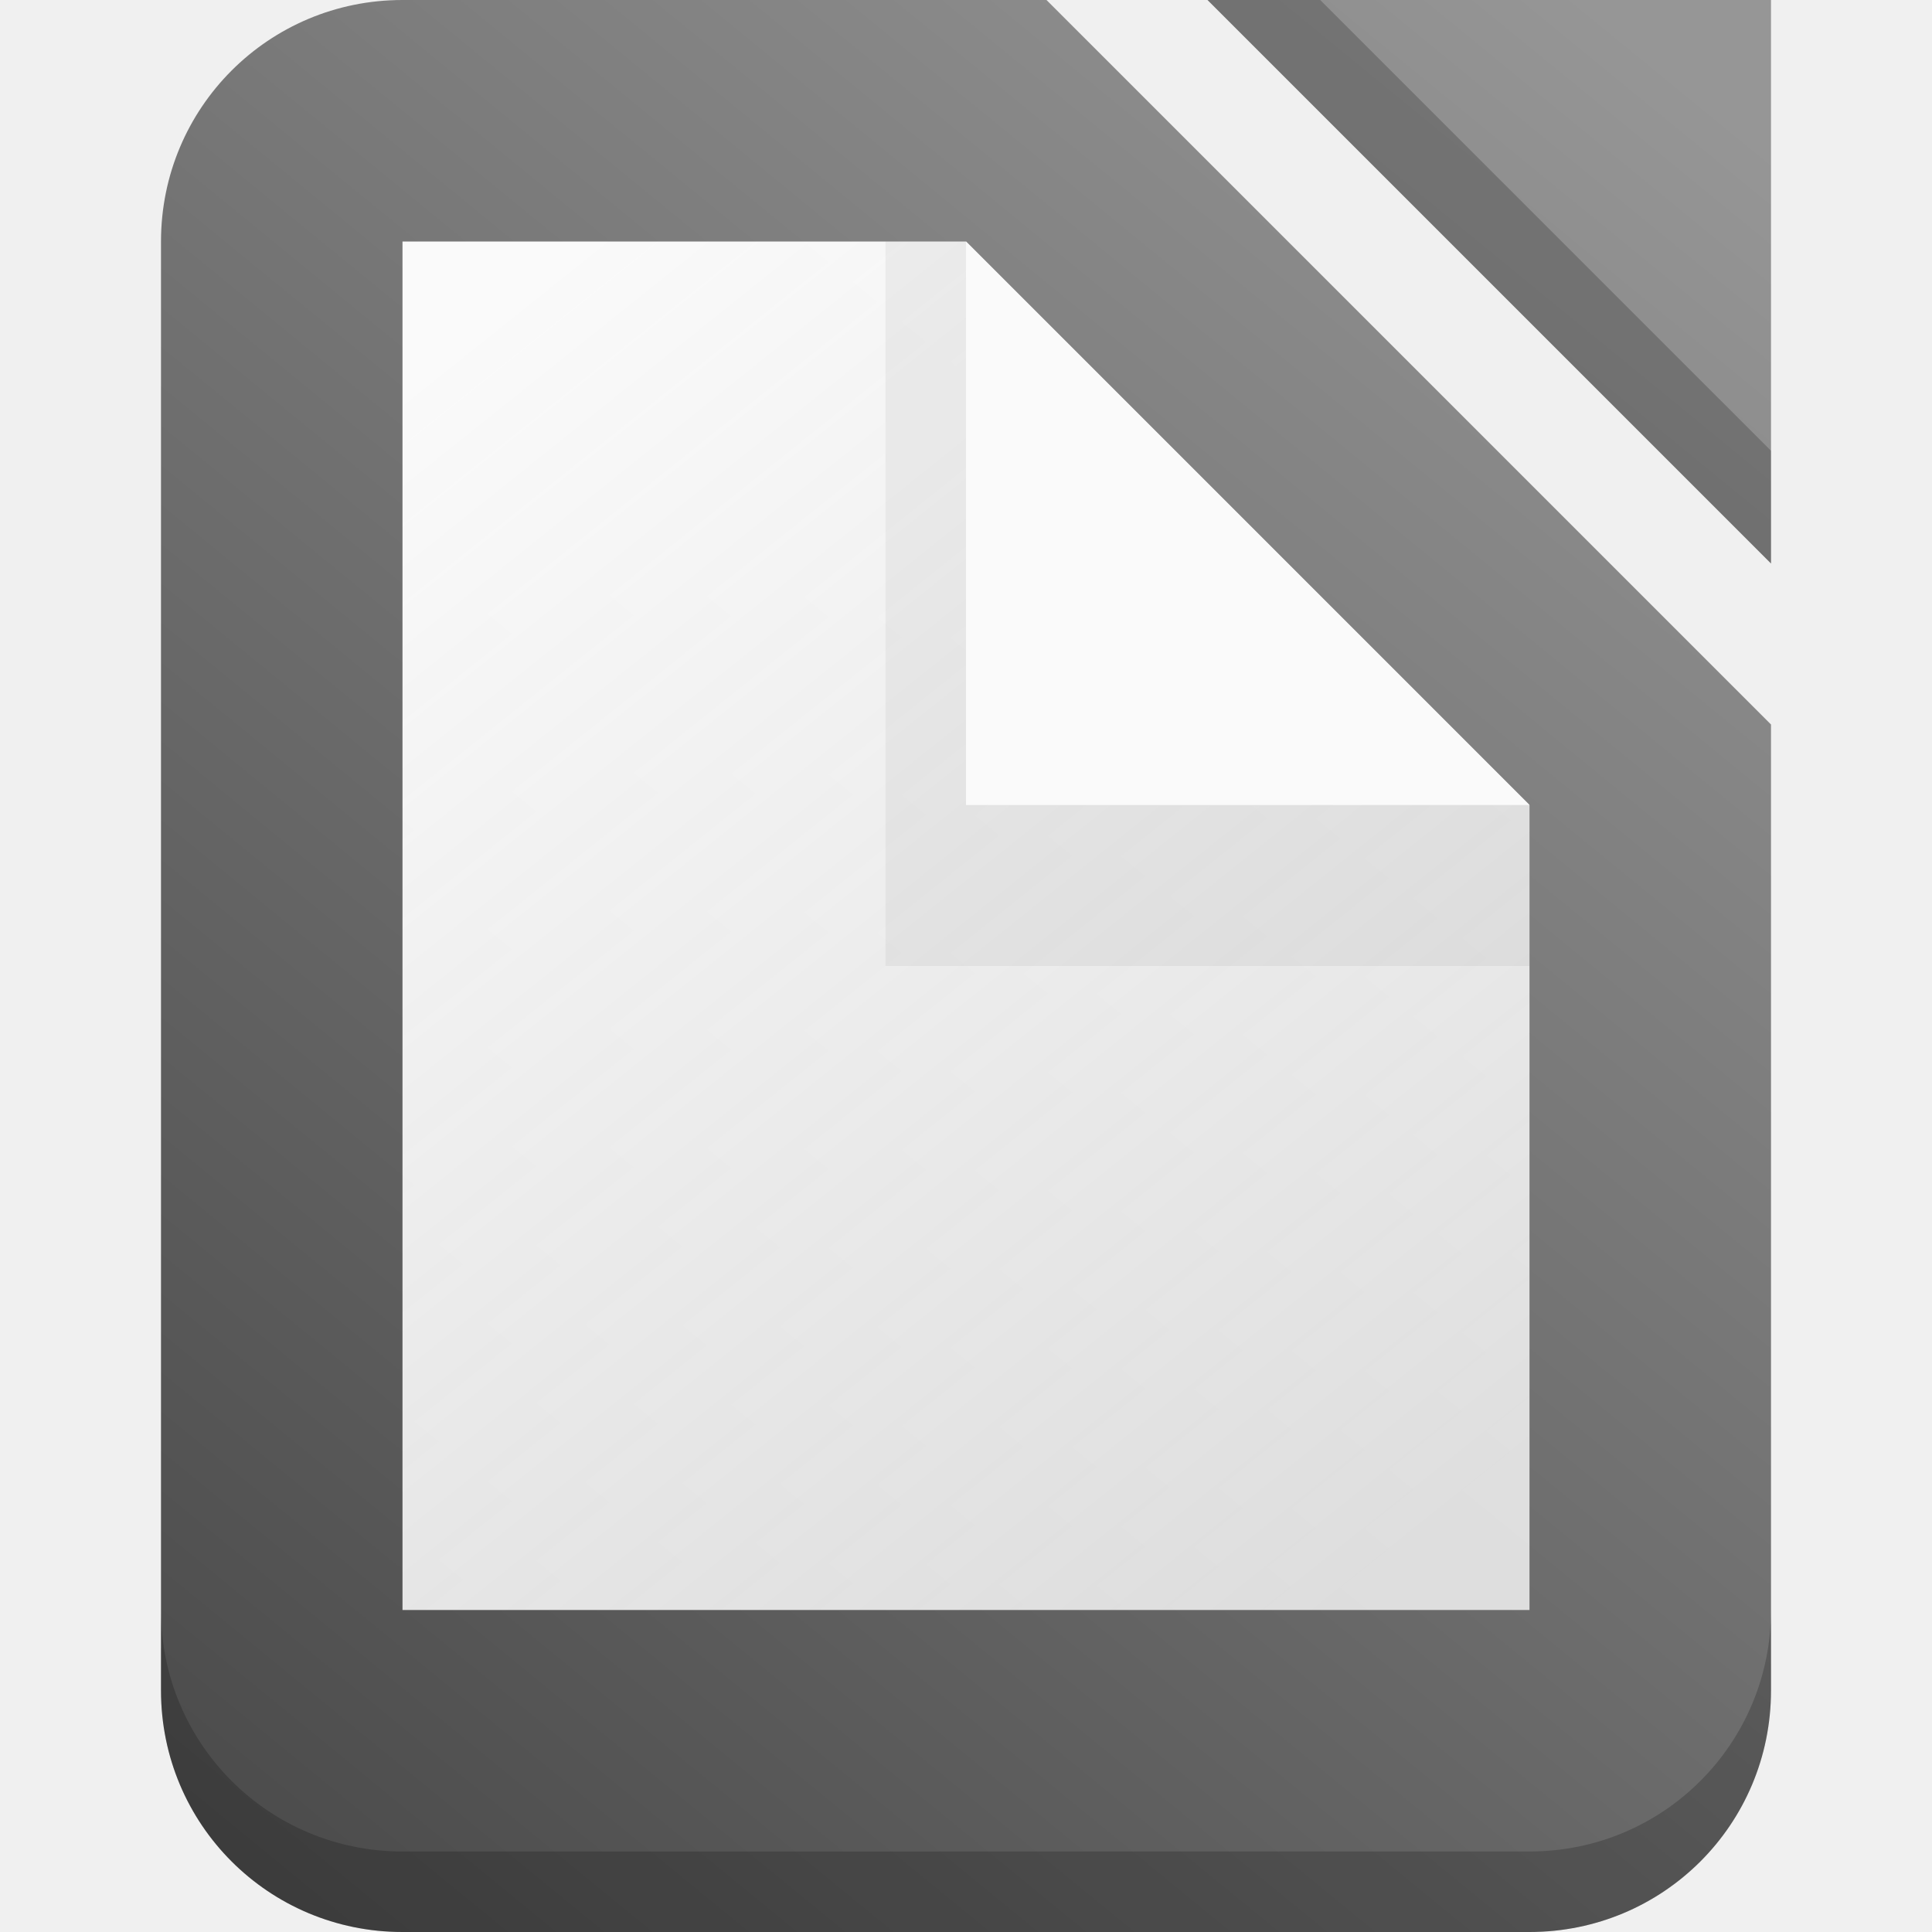
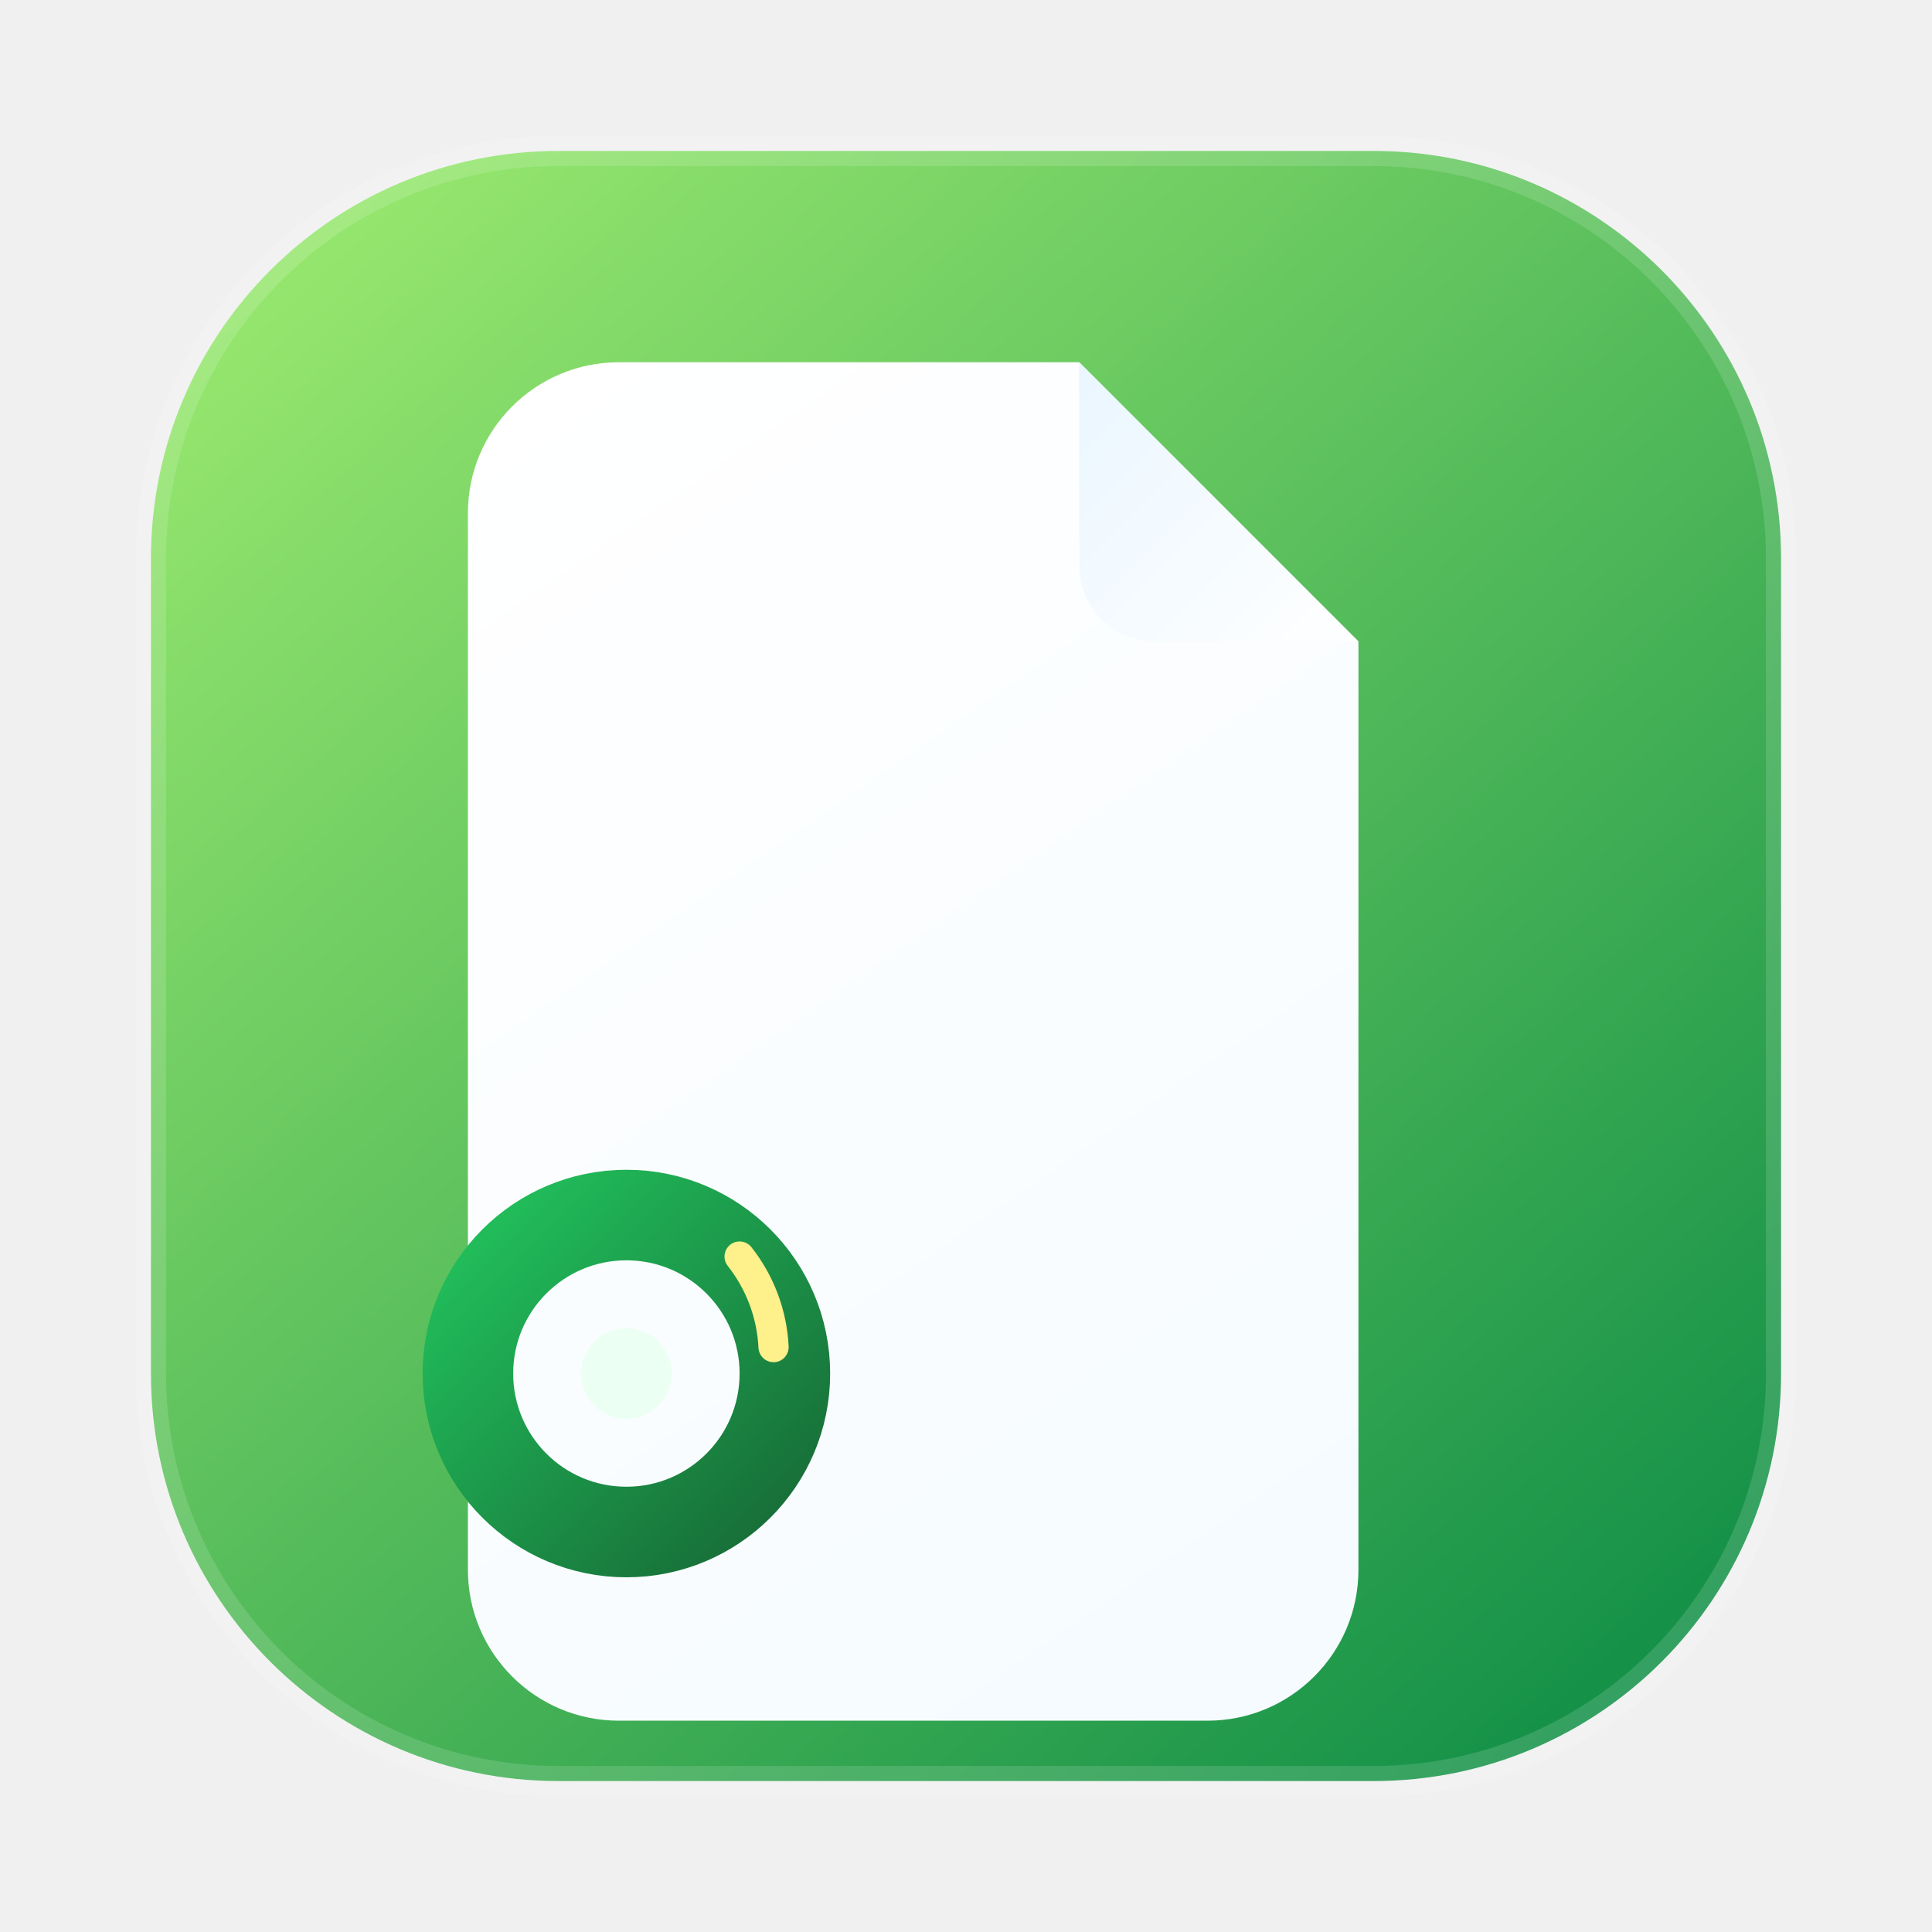
- <svg xmlns="http://www.w3.org/2000/svg" id="SVGRoot" width="24px" height="24px" version="1.1" viewBox="0 0 24 24" xml:space="preserve">
+ <svg xmlns="http://www.w3.org/2000/svg" width="512" height="512" viewBox="0 0 512 512">
  <defs>
-     <linearGradient id="linearGradient4349" x1="3" x2="21" y1="23" y2="1" gradientUnits="userSpaceOnUse">
-       <stop stop-color="#4b4b4b" offset="0" />
-       <stop stop-color="#969696" offset="1" />
+     <linearGradient id="bg" x1="72" y1="48" x2="448" y2="464" gradientUnits="userSpaceOnUse">
+       <stop offset="0" stop-color="#9AE96F" />
+       <stop offset="1" stop-color="#0E8D46" />
    </linearGradient>
-     <linearGradient id="linearGradient2256" x1="18" x2="6" y1="19" y2="4" gradientUnits="userSpaceOnUse">
-       <stop stop-color="#fafafa" stop-opacity=".803" offset="0" />
-       <stop stop-color="#fafafa" offset="1" />
+     <linearGradient id="panel" x1="140" y1="96" x2="372" y2="432" gradientUnits="userSpaceOnUse">
+       <stop offset="0" stop-color="#ffffff" />
+       <stop offset="1" stop-color="#f5fbff" />
+     </linearGradient>
+     <linearGradient id="fold" x1="286" y1="96" x2="362" y2="172" gradientUnits="userSpaceOnUse">
+       <stop offset="0" stop-color="#eaf6ff" />
+       <stop offset="1" stop-color="#ffffff" />
+     </linearGradient>
+     <linearGradient id="ring" x1="120" y1="316" x2="216" y2="412" gradientUnits="userSpaceOnUse">
+       <stop offset="0" stop-color="#22C55E" />
+       <stop offset="1" stop-color="#166534" />
    </linearGradient>
  </defs>
-   <g fill-rule="evenodd" stroke-linecap="square">
-     <path d="m5 0c-1.662 0-3 1.338-3 3v18c0 1.662 1.338 3 3 3h14c1.662 0 3-1.338 3-3v-12l-9-9h-8zm10 0 7 7v-7h-7z" fill="url(#linearGradient4349)" />
-     <g fill-opacity=".2">
-       <path d="m2 20v1c0 1.662 1.338 3 3 3h14c1.662 0 3-1.338 3-3v-1c0 1.662-1.338 3-3 3h-14c-1.662 0-3-1.338-3-3z" />
-       <path d="m15 0h1.4l5.6 5.6v1.4z" />
-     </g>
-     <g fill-rule="evenodd" stroke-linecap="round" stroke-width="2">
-       <path d="m5 3v17h14v-10l-7-7z" fill="url(#linearGradient2256)" />
-       <path d="m12 3 7 7h-7z" fill="#fafafa" />
-       <path d="m11 3v9h8v-2h-7v-7h-1z" fill-opacity=".047" fill-rule="evenodd" stroke-linecap="square" stroke-width="2" />
-     </g>
-   </g>
+   <rect x="40" y="40" width="432" height="432" rx="108" fill="url(#bg)" />
+   <rect x="40" y="40" width="432" height="432" rx="108" fill="none" opacity=".14" stroke="#ffffff" stroke-width="8" />
+   <path d="M164 96h122l74 74v246c0 22.091-17.909 40-40 40H164c-22.091 0-40-17.909-40-40V136c0-22.091 17.909-40 40-40z" fill="url(#panel)" />
+   <path d="M286 96v54c0 11.046 8.954 20 20 20h54z" fill="url(#fold)" />
+   <circle cx="166" cy="364" r="42" fill="none" stroke="url(#ring)" stroke-width="24" />
+   <circle cx="166" cy="364" r="12" fill="#ECFFF3" />
+   <path d="M196 333a42 42 0 0 1 9 24" fill="none" stroke="#FEF08A" stroke-linecap="round" stroke-width="8" />
</svg>
